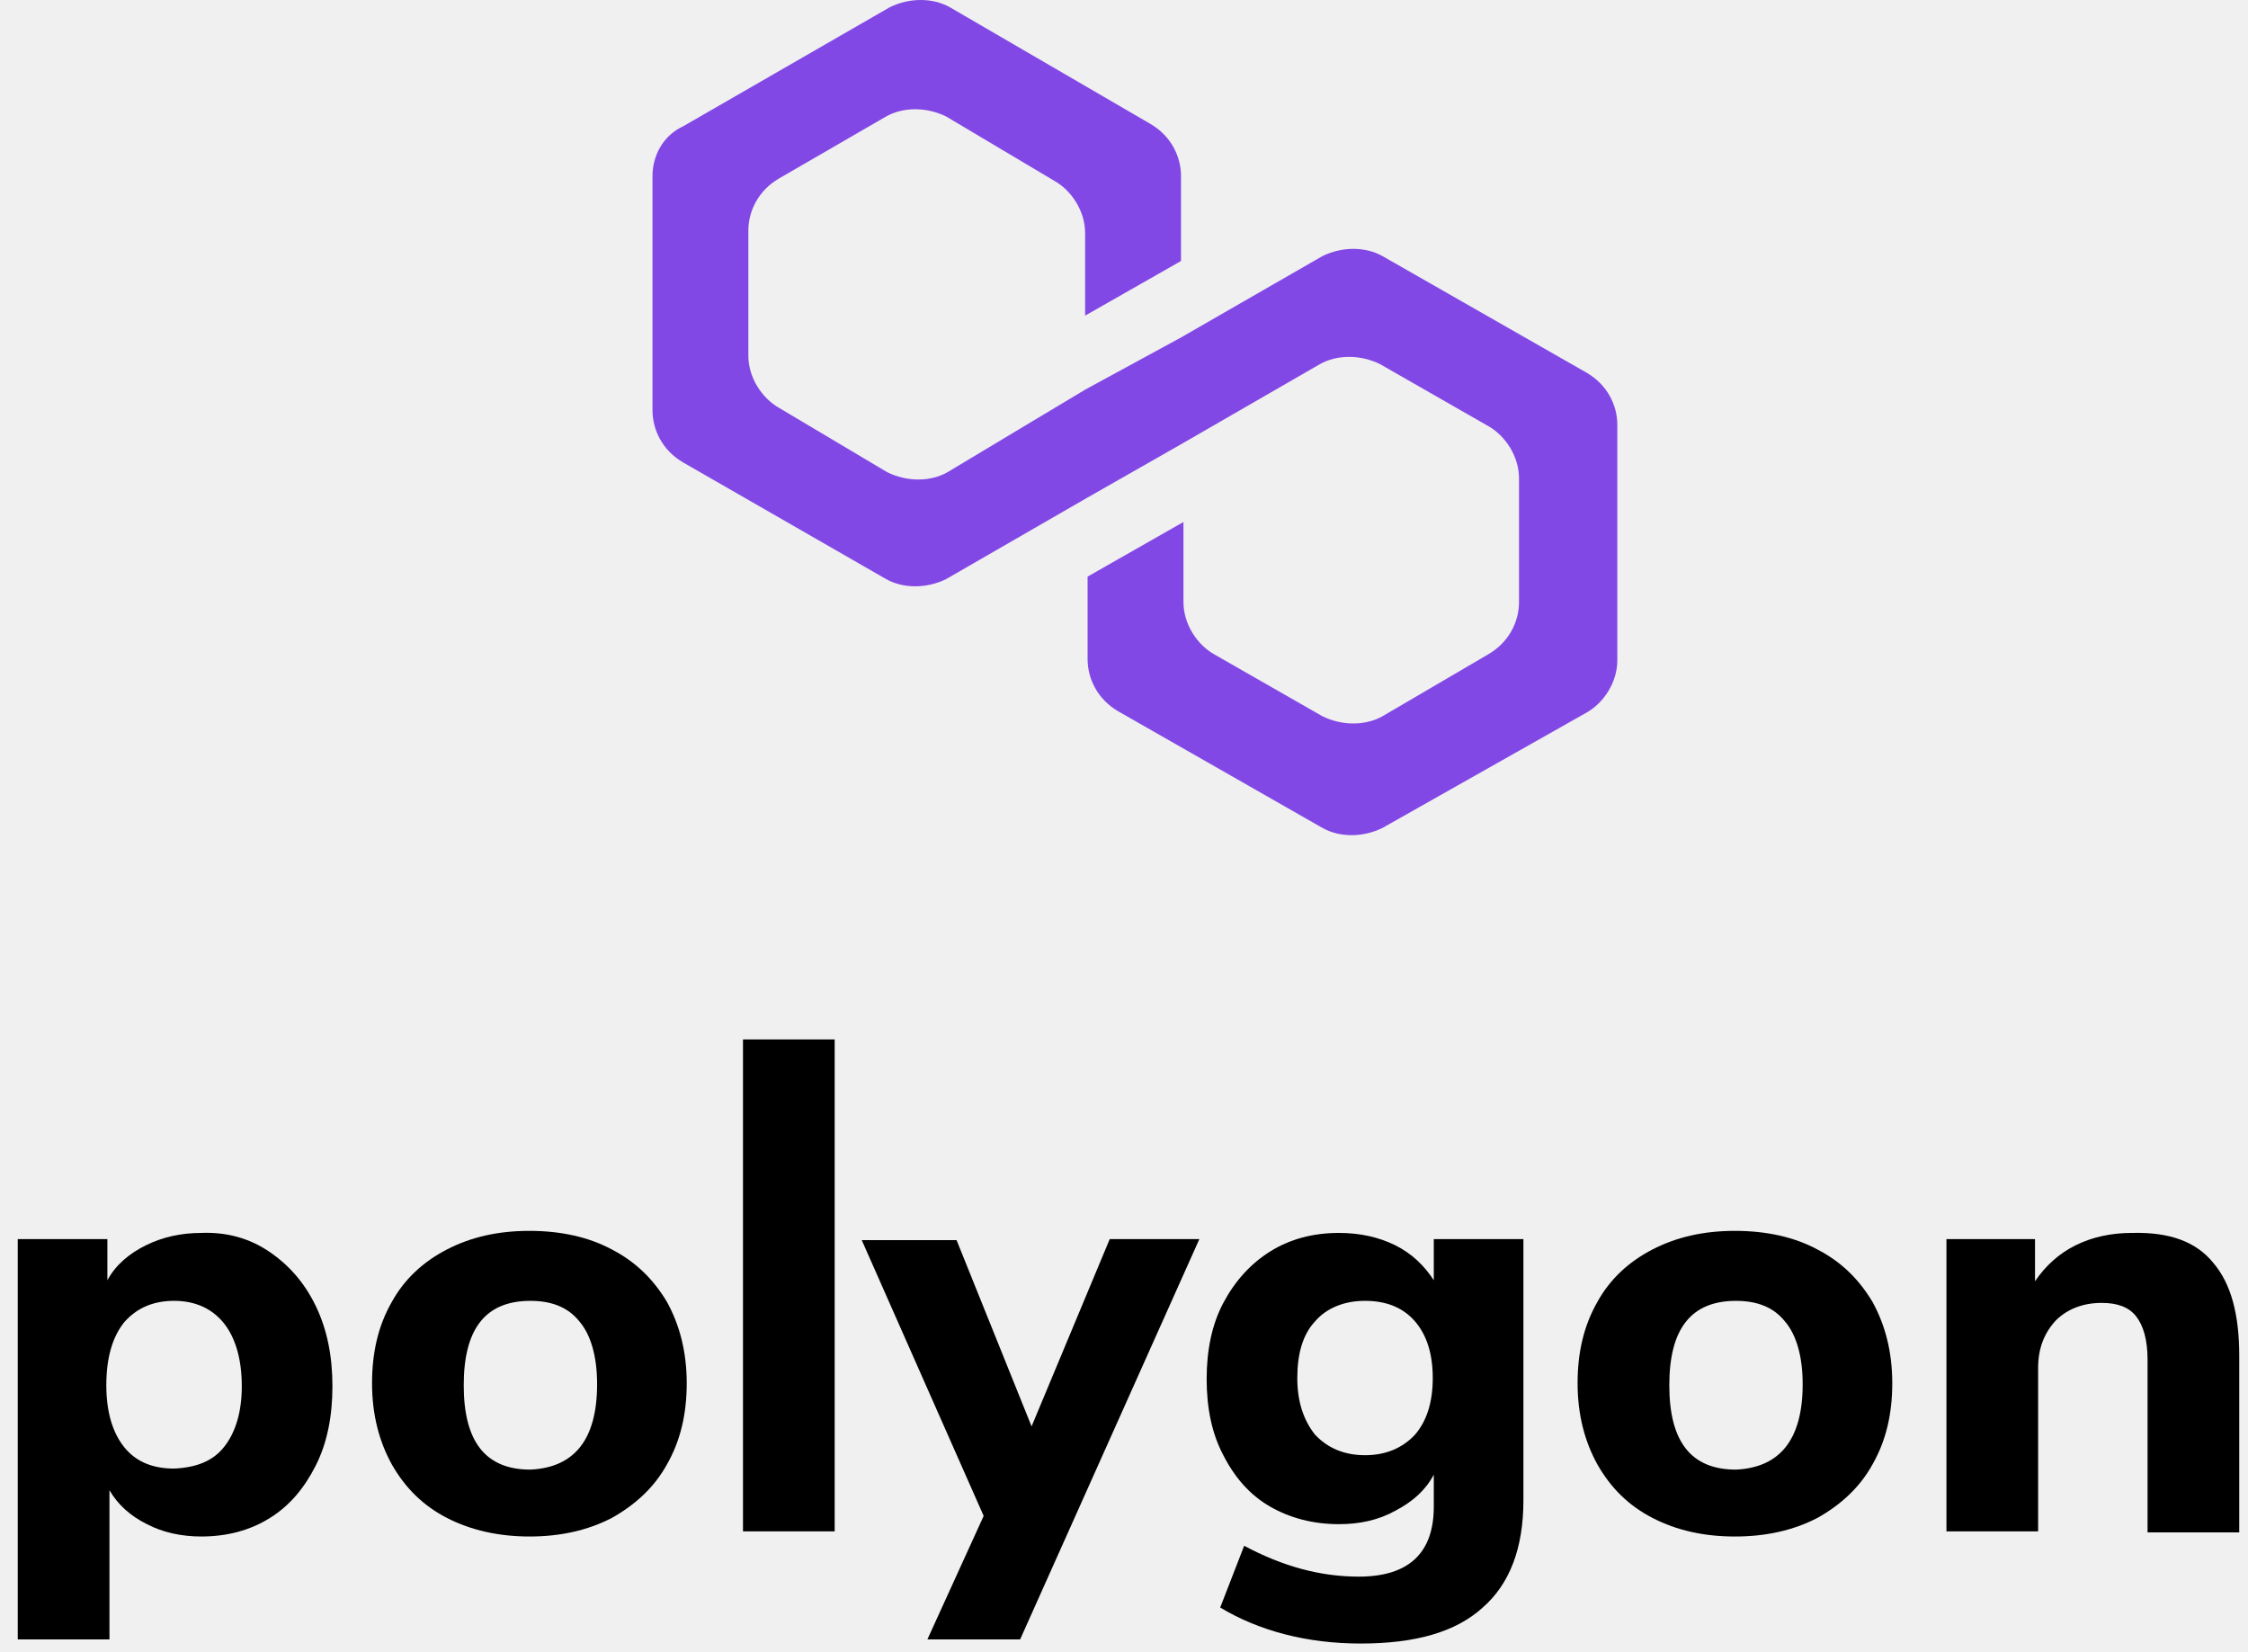
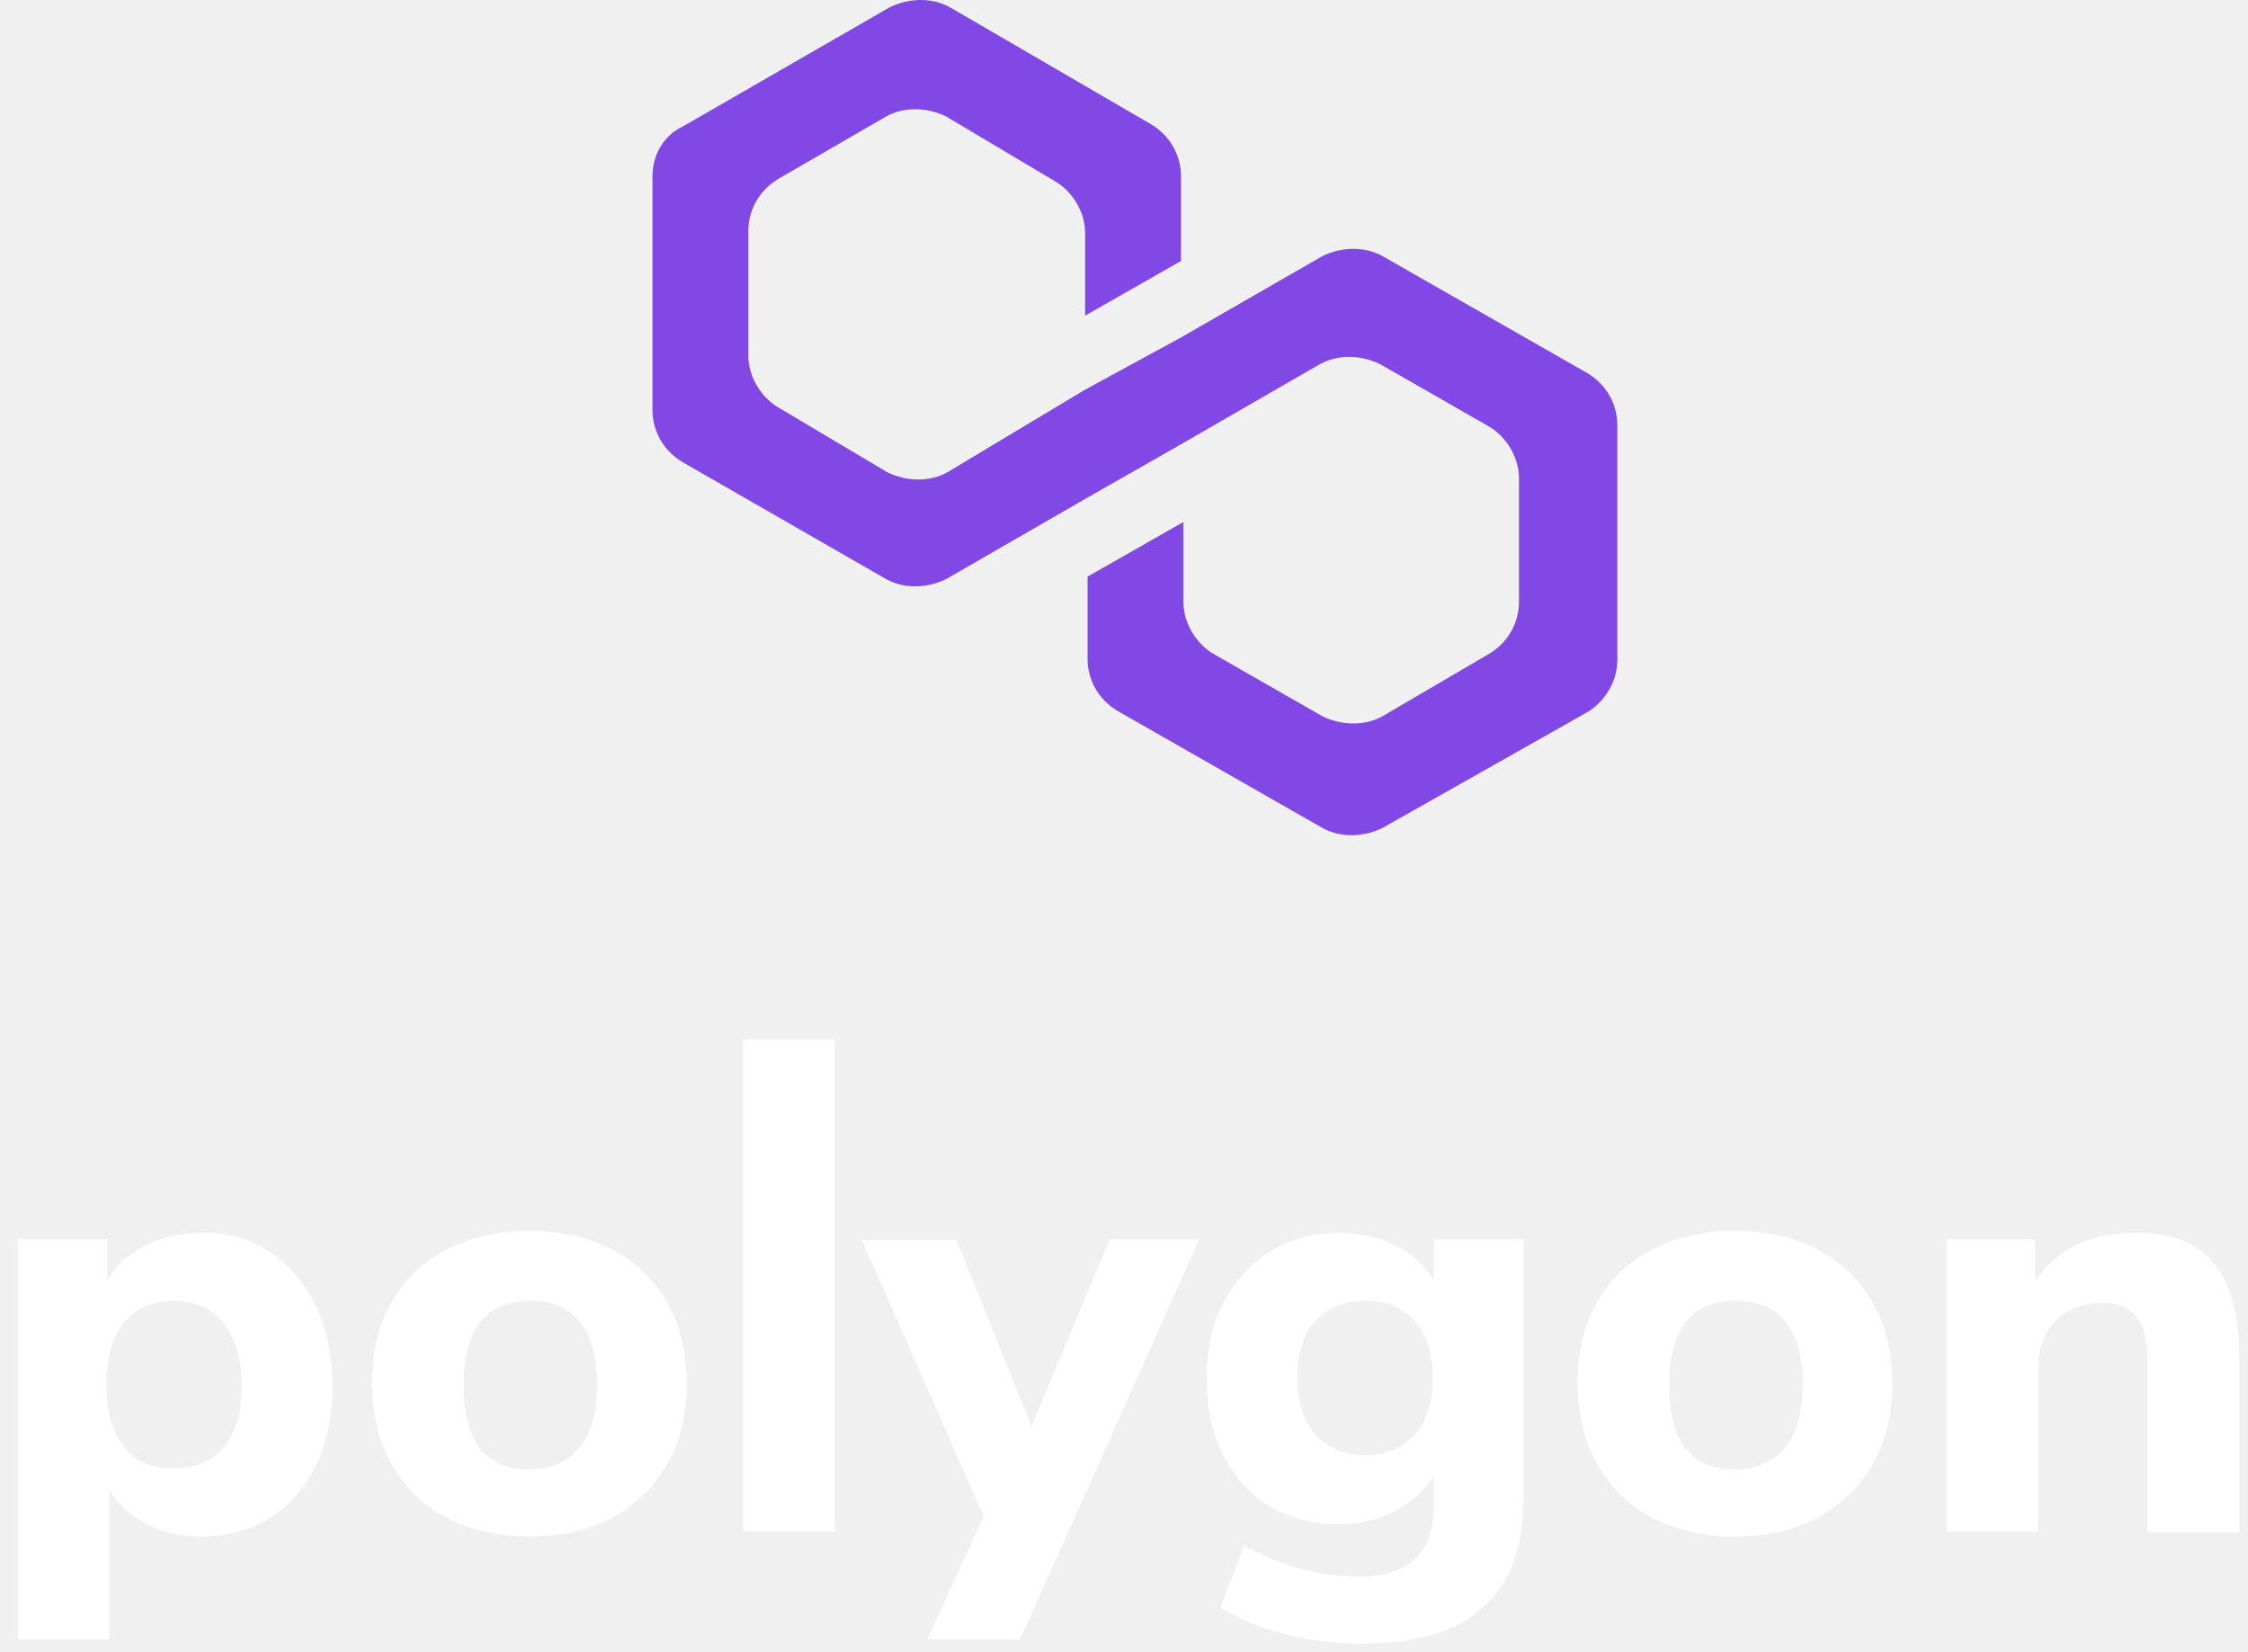
<svg xmlns="http://www.w3.org/2000/svg" width="98" height="72" viewBox="0 0 98 72" fill="none">
-   <path d="M60.272 11.165C59.522 10.742 58.504 10.742 57.647 11.165L51.485 14.71L47.305 16.985L41.304 20.584C40.554 21.007 39.536 21.007 38.679 20.584L33.964 17.779C33.214 17.356 32.624 16.456 32.624 15.504V10.054C32.624 9.207 33.053 8.307 33.964 7.778L38.625 5.08C39.375 4.656 40.393 4.656 41.251 5.08L45.966 7.884C46.716 8.307 47.305 9.207 47.305 10.159V13.758L51.485 11.377V7.673C51.485 6.826 51.056 5.926 50.145 5.397L41.411 0.317C40.661 -0.106 39.643 -0.106 38.786 0.317L29.784 5.503C28.873 5.926 28.445 6.826 28.445 7.673V17.885C28.445 18.732 28.873 19.631 29.784 20.16L38.625 25.24C39.375 25.663 40.393 25.663 41.251 25.24L47.305 21.748L51.485 19.366L57.539 15.874C58.289 15.451 59.308 15.451 60.165 15.874L64.88 18.573C65.63 18.996 66.22 19.896 66.22 20.848V26.245C66.22 27.092 65.791 27.991 64.88 28.521L60.272 31.219C59.522 31.642 58.504 31.642 57.647 31.219L52.931 28.521C52.181 28.097 51.592 27.198 51.592 26.245V22.753L47.413 25.134V28.732C47.413 29.579 47.841 30.478 48.752 31.008L57.647 36.087C58.397 36.511 59.415 36.511 60.272 36.087L69.166 31.061C69.917 30.637 70.506 29.738 70.506 28.785V18.52C70.506 17.673 70.077 16.774 69.166 16.245L60.272 11.165Z" fill="#8248E5" />
-   <path d="M11.722 54.55C12.585 55.133 13.266 55.896 13.766 56.928C14.265 57.959 14.492 59.126 14.492 60.427C14.492 61.728 14.265 62.894 13.766 63.881C13.266 64.868 12.63 65.63 11.767 66.168C10.904 66.707 9.905 66.976 8.769 66.976C7.906 66.976 7.088 66.796 6.407 66.438C5.68 66.079 5.135 65.585 4.772 64.957V71.462H0.774V54.012H4.681V55.806C5.044 55.133 5.635 54.64 6.362 54.281C7.088 53.922 7.906 53.743 8.769 53.743C9.859 53.698 10.858 53.967 11.722 54.55ZM9.768 63.073C10.268 62.445 10.541 61.548 10.541 60.427C10.541 59.26 10.268 58.318 9.768 57.69C9.269 57.062 8.542 56.703 7.588 56.703C6.68 56.703 5.953 57.017 5.408 57.645C4.908 58.273 4.635 59.171 4.635 60.382C4.635 61.548 4.908 62.445 5.408 63.073C5.907 63.701 6.634 64.015 7.588 64.015C8.542 63.971 9.269 63.701 9.768 63.073Z" fill="black" />
-   <path d="M19.489 66.169C18.445 65.63 17.672 64.868 17.082 63.836C16.537 62.849 16.219 61.683 16.219 60.292C16.219 58.947 16.491 57.78 17.082 56.748C17.627 55.761 18.445 54.999 19.489 54.461C20.534 53.922 21.715 53.653 23.078 53.653C24.441 53.653 25.667 53.922 26.666 54.461C27.711 54.999 28.483 55.761 29.074 56.748C29.619 57.735 29.937 58.902 29.937 60.292C29.937 61.638 29.664 62.804 29.074 63.836C28.529 64.823 27.711 65.585 26.666 66.169C25.622 66.707 24.441 66.976 23.078 66.976C21.761 66.976 20.534 66.707 19.489 66.169ZM26.03 60.337C26.03 59.126 25.758 58.184 25.258 57.601C24.759 56.973 24.032 56.704 23.123 56.704C21.17 56.704 20.216 57.915 20.216 60.382C20.216 62.849 21.17 64.06 23.123 64.06C25.031 63.971 26.03 62.759 26.03 60.337Z" fill="black" />
-   <path d="M32.39 66.752V45.309H36.387V66.752H32.39Z" fill="black" />
-   <path d="M48.378 54.012H52.285L44.472 71.462H40.429L42.882 66.079L37.567 54.057H41.701L44.971 62.176L48.378 54.012Z" fill="black" />
-   <path d="M66.412 54.012V65.406C66.412 67.469 65.821 69.04 64.64 70.071C63.459 71.148 61.688 71.641 59.326 71.641C58.145 71.641 57.055 71.507 56.01 71.238C54.965 70.968 54.011 70.565 53.194 70.071L54.238 67.38C55.919 68.277 57.554 68.725 59.235 68.725C61.415 68.725 62.505 67.694 62.505 65.675V64.285C62.142 64.957 61.597 65.451 60.825 65.855C60.098 66.258 59.28 66.438 58.372 66.438C57.236 66.438 56.237 66.169 55.374 65.675C54.511 65.182 53.83 64.419 53.33 63.432C52.83 62.49 52.603 61.369 52.603 60.113C52.603 58.857 52.83 57.735 53.33 56.793C53.83 55.851 54.511 55.089 55.374 54.55C56.237 54.012 57.236 53.743 58.372 53.743C59.28 53.743 60.098 53.922 60.825 54.281C61.552 54.64 62.097 55.178 62.505 55.806V54.012H66.412ZM61.688 62.535C62.188 61.952 62.46 61.145 62.46 60.068C62.46 58.991 62.188 58.184 61.688 57.601C61.188 57.017 60.461 56.703 59.508 56.703C58.599 56.703 57.827 57.017 57.327 57.601C56.782 58.184 56.555 59.036 56.555 60.068C56.555 61.1 56.828 61.907 57.327 62.535C57.872 63.118 58.599 63.432 59.508 63.432C60.416 63.432 61.143 63.118 61.688 62.535Z" fill="black" />
-   <path d="M72.045 66.169C71 65.63 70.228 64.868 69.638 63.836C69.092 62.849 68.774 61.683 68.774 60.292C68.774 58.947 69.047 57.78 69.638 56.748C70.183 55.761 71 54.999 72.045 54.461C73.09 53.922 74.271 53.653 75.633 53.653C76.996 53.653 78.223 53.922 79.222 54.461C80.267 54.999 81.039 55.761 81.629 56.748C82.174 57.735 82.492 58.902 82.492 60.292C82.492 61.638 82.22 62.804 81.629 63.836C81.084 64.823 80.267 65.585 79.222 66.169C78.177 66.707 76.996 66.976 75.633 66.976C74.271 66.976 73.09 66.707 72.045 66.169ZM78.586 60.337C78.586 59.126 78.313 58.184 77.814 57.601C77.314 56.973 76.587 56.704 75.679 56.704C73.726 56.704 72.772 57.915 72.772 60.382C72.772 62.849 73.726 64.06 75.679 64.06C77.587 63.971 78.586 62.759 78.586 60.337Z" fill="black" />
-   <path d="M96.483 55.044C97.255 55.941 97.618 57.287 97.618 59.081V66.797H93.621V59.26C93.621 58.408 93.439 57.78 93.121 57.376C92.803 56.973 92.303 56.793 91.622 56.793C90.805 56.793 90.123 57.062 89.624 57.556C89.124 58.094 88.851 58.767 88.851 59.619V66.752H84.854V54.012H88.715V55.851C89.169 55.178 89.76 54.64 90.487 54.281C91.213 53.922 92.031 53.743 92.939 53.743C94.62 53.698 95.756 54.147 96.483 55.044Z" fill="black" />
+   <path d="M60.272 11.165C59.522 10.742 58.504 10.742 57.646 11.165L51.484 14.71L47.305 16.985L41.304 20.584C40.554 21.007 39.536 21.007 38.679 20.584L33.963 17.779C33.213 17.356 32.624 16.456 32.624 15.504V10.054C32.624 9.207 33.053 8.307 33.963 7.778L38.625 5.08C39.375 4.656 40.393 4.656 41.251 5.08L45.966 7.884C46.716 8.307 47.305 9.207 47.305 10.159V13.758L51.484 11.377V7.673C51.484 6.826 51.056 5.926 50.145 5.397L41.411 0.317C40.661 -0.106 39.643 -0.106 38.786 0.317L29.784 5.503C28.873 5.926 28.445 6.826 28.445 7.673V17.885C28.445 18.732 28.873 19.631 29.784 20.16L38.625 25.24C39.375 25.663 40.393 25.663 41.251 25.24L47.305 21.748L51.484 19.366L57.539 15.874C58.289 15.451 59.307 15.451 60.165 15.874L64.88 18.573C65.63 18.996 66.219 19.896 66.219 20.848V26.245C66.219 27.092 65.791 27.991 64.88 28.521L60.272 31.219C59.522 31.642 58.504 31.642 57.646 31.219L52.931 28.521C52.181 28.097 51.592 27.198 51.592 26.245V22.753L47.412 25.134V28.732C47.412 29.579 47.841 30.478 48.752 31.008L57.646 36.087C58.397 36.511 59.414 36.511 60.272 36.087L69.166 31.061C69.916 30.637 70.506 29.738 70.506 28.785V18.52C70.506 17.673 70.077 16.774 69.166 16.245L60.272 11.165Z" fill="#8248E5" />
+   <path d="M11.722 54.55C12.585 55.133 13.266 55.896 13.766 56.928C14.265 57.959 14.492 59.126 14.492 60.427C14.492 61.728 14.265 62.894 13.766 63.881C13.266 64.868 12.63 65.63 11.767 66.169C10.904 66.707 9.905 66.976 8.769 66.976C7.906 66.976 7.088 66.797 6.407 66.438C5.68 66.079 5.135 65.585 4.772 64.957V71.462H0.774V54.012H4.681V55.806C5.044 55.133 5.635 54.64 6.362 54.281C7.088 53.922 7.906 53.743 8.769 53.743C9.859 53.698 10.858 53.967 11.722 54.55ZM9.768 63.073C10.268 62.445 10.541 61.548 10.541 60.427C10.541 59.26 10.268 58.318 9.768 57.69C9.269 57.062 8.542 56.703 7.588 56.703C6.68 56.703 5.953 57.017 5.408 57.645C4.908 58.273 4.635 59.171 4.635 60.382C4.635 61.548 4.908 62.445 5.408 63.073C5.907 63.701 6.634 64.015 7.588 64.015C8.542 63.971 9.269 63.701 9.768 63.073Z" fill="white" />
+   <path d="M19.489 66.169C18.445 65.63 17.673 64.868 17.082 63.836C16.537 62.849 16.219 61.683 16.219 60.292C16.219 58.947 16.491 57.78 17.082 56.748C17.627 55.761 18.445 54.999 19.489 54.461C20.534 53.922 21.715 53.653 23.078 53.653C24.441 53.653 25.667 53.922 26.666 54.461C27.711 54.999 28.483 55.761 29.074 56.748C29.619 57.735 29.937 58.902 29.937 60.292C29.937 61.638 29.665 62.804 29.074 63.836C28.529 64.823 27.711 65.585 26.666 66.169C25.622 66.707 24.441 66.976 23.078 66.976C21.761 66.976 20.534 66.707 19.489 66.169ZM26.031 60.337C26.031 59.126 25.758 58.184 25.258 57.601C24.759 56.973 24.032 56.704 23.123 56.704C21.17 56.704 20.216 57.915 20.216 60.382C20.216 62.849 21.17 64.06 23.123 64.06C25.031 63.971 26.031 62.759 26.031 60.337Z" fill="white" />
+   <path d="M32.39 66.752V45.309H36.387V66.752H32.39Z" fill="white" />
+   <path d="M48.378 54.012H52.285L44.472 71.462H40.429L42.882 66.079L37.567 54.057H41.701L44.971 62.176L48.378 54.012Z" fill="white" />
+   <path d="M66.412 54.012V65.406C66.412 67.47 65.821 69.04 64.64 70.071C63.459 71.148 61.688 71.641 59.326 71.641C58.145 71.641 57.055 71.507 56.01 71.238C54.965 70.969 54.011 70.565 53.194 70.071L54.238 67.38C55.919 68.277 57.554 68.726 59.235 68.726C61.415 68.726 62.505 67.694 62.505 65.675V64.285C62.142 64.957 61.597 65.451 60.825 65.855C60.098 66.258 59.28 66.438 58.372 66.438C57.236 66.438 56.237 66.169 55.374 65.675C54.511 65.182 53.83 64.419 53.33 63.432C52.83 62.49 52.603 61.369 52.603 60.113C52.603 58.857 52.83 57.735 53.33 56.793C53.83 55.851 54.511 55.089 55.374 54.55C56.237 54.012 57.236 53.743 58.372 53.743C59.28 53.743 60.098 53.922 60.825 54.281C61.552 54.64 62.097 55.178 62.505 55.806V54.012H66.412ZM61.688 62.535C62.188 61.952 62.46 61.145 62.46 60.068C62.46 58.991 62.188 58.184 61.688 57.601C61.188 57.018 60.461 56.704 59.508 56.704C58.599 56.704 57.827 57.018 57.327 57.601C56.782 58.184 56.555 59.036 56.555 60.068C56.555 61.1 56.828 61.907 57.327 62.535C57.872 63.118 58.599 63.432 59.508 63.432C60.416 63.432 61.143 63.118 61.688 62.535Z" fill="white" />
+   <path d="M72.045 66.169C71 65.63 70.228 64.868 69.638 63.836C69.092 62.849 68.774 61.683 68.774 60.292C68.774 58.947 69.047 57.78 69.638 56.748C70.183 55.761 71 54.999 72.045 54.461C73.09 53.922 74.271 53.653 75.633 53.653C76.996 53.653 78.223 53.922 79.222 54.461C80.267 54.999 81.039 55.761 81.629 56.748C82.174 57.735 82.492 58.902 82.492 60.292C82.492 61.638 82.22 62.804 81.629 63.836C81.084 64.823 80.267 65.585 79.222 66.169C78.177 66.707 76.996 66.976 75.633 66.976C74.271 66.976 73.09 66.707 72.045 66.169ZM78.586 60.337C78.586 59.126 78.313 58.184 77.814 57.601C77.314 56.973 76.587 56.704 75.679 56.704C73.726 56.704 72.772 57.915 72.772 60.382C72.772 62.849 73.726 64.06 75.679 64.06C77.587 63.971 78.586 62.759 78.586 60.337Z" fill="white" />
+   <path d="M96.483 55.044C97.255 55.941 97.618 57.287 97.618 59.081V66.797H93.621V59.261C93.621 58.408 93.439 57.78 93.121 57.377C92.803 56.973 92.303 56.793 91.622 56.793C90.805 56.793 90.123 57.062 89.624 57.556C89.124 58.094 88.851 58.767 88.851 59.619V66.752H84.854V54.012H88.715V55.851C89.169 55.178 89.76 54.64 90.487 54.281C91.213 53.922 92.031 53.743 92.939 53.743C94.62 53.698 95.756 54.147 96.483 55.044Z" fill="white" />
</svg>
